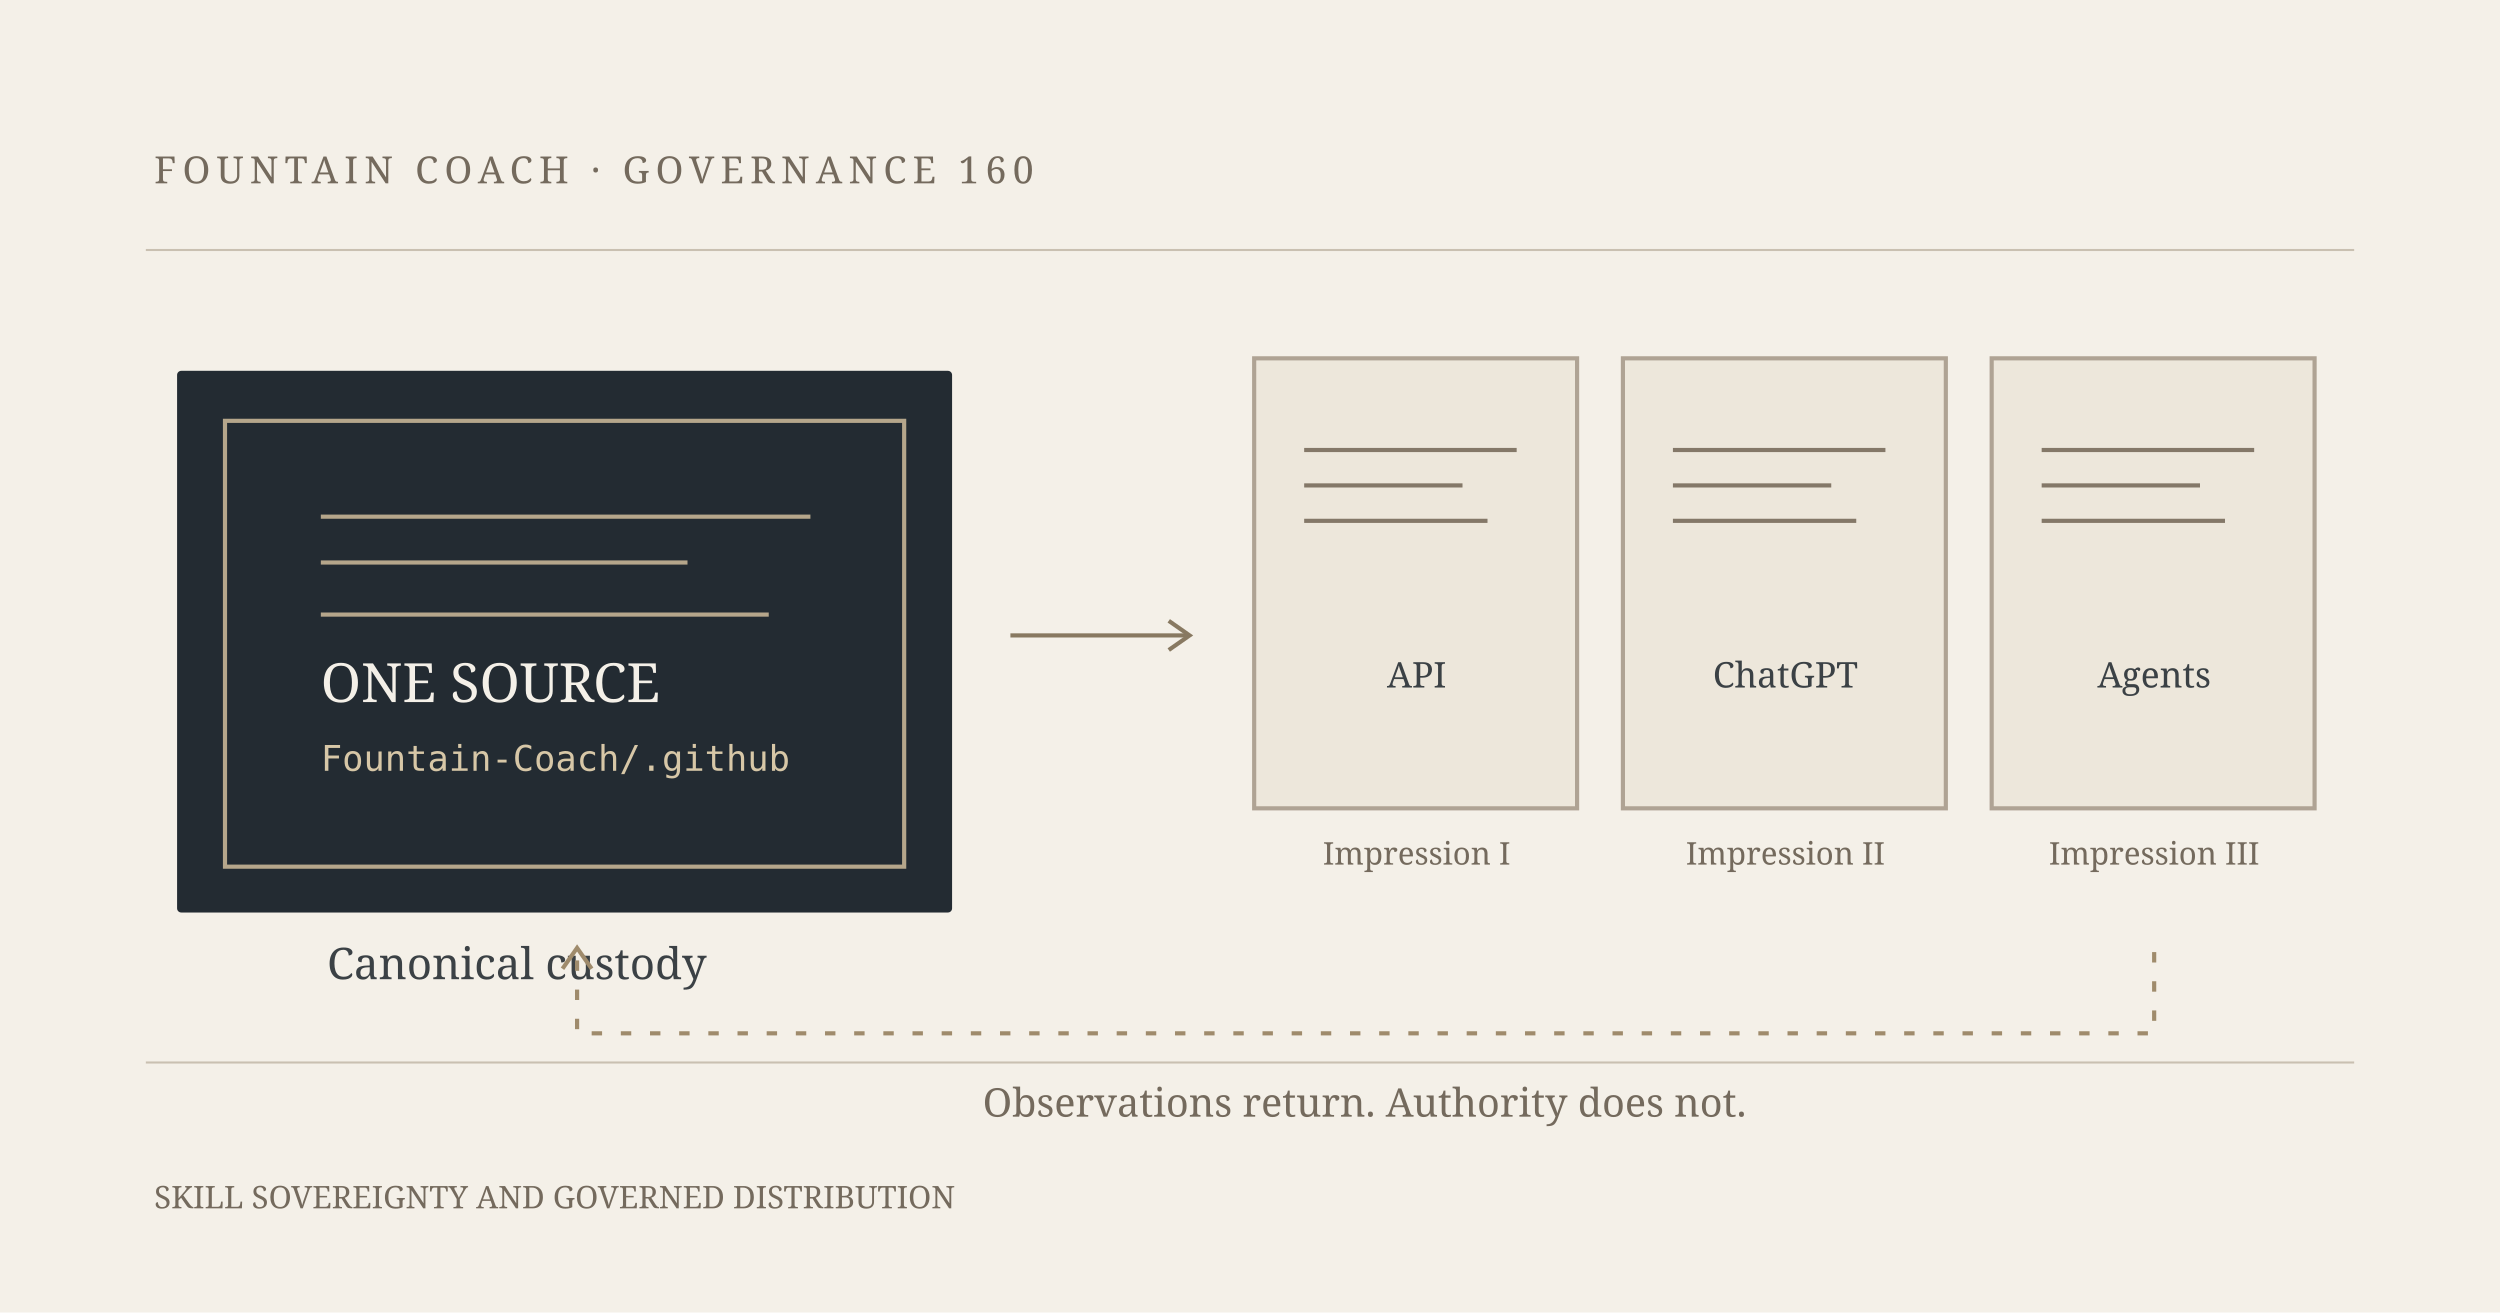
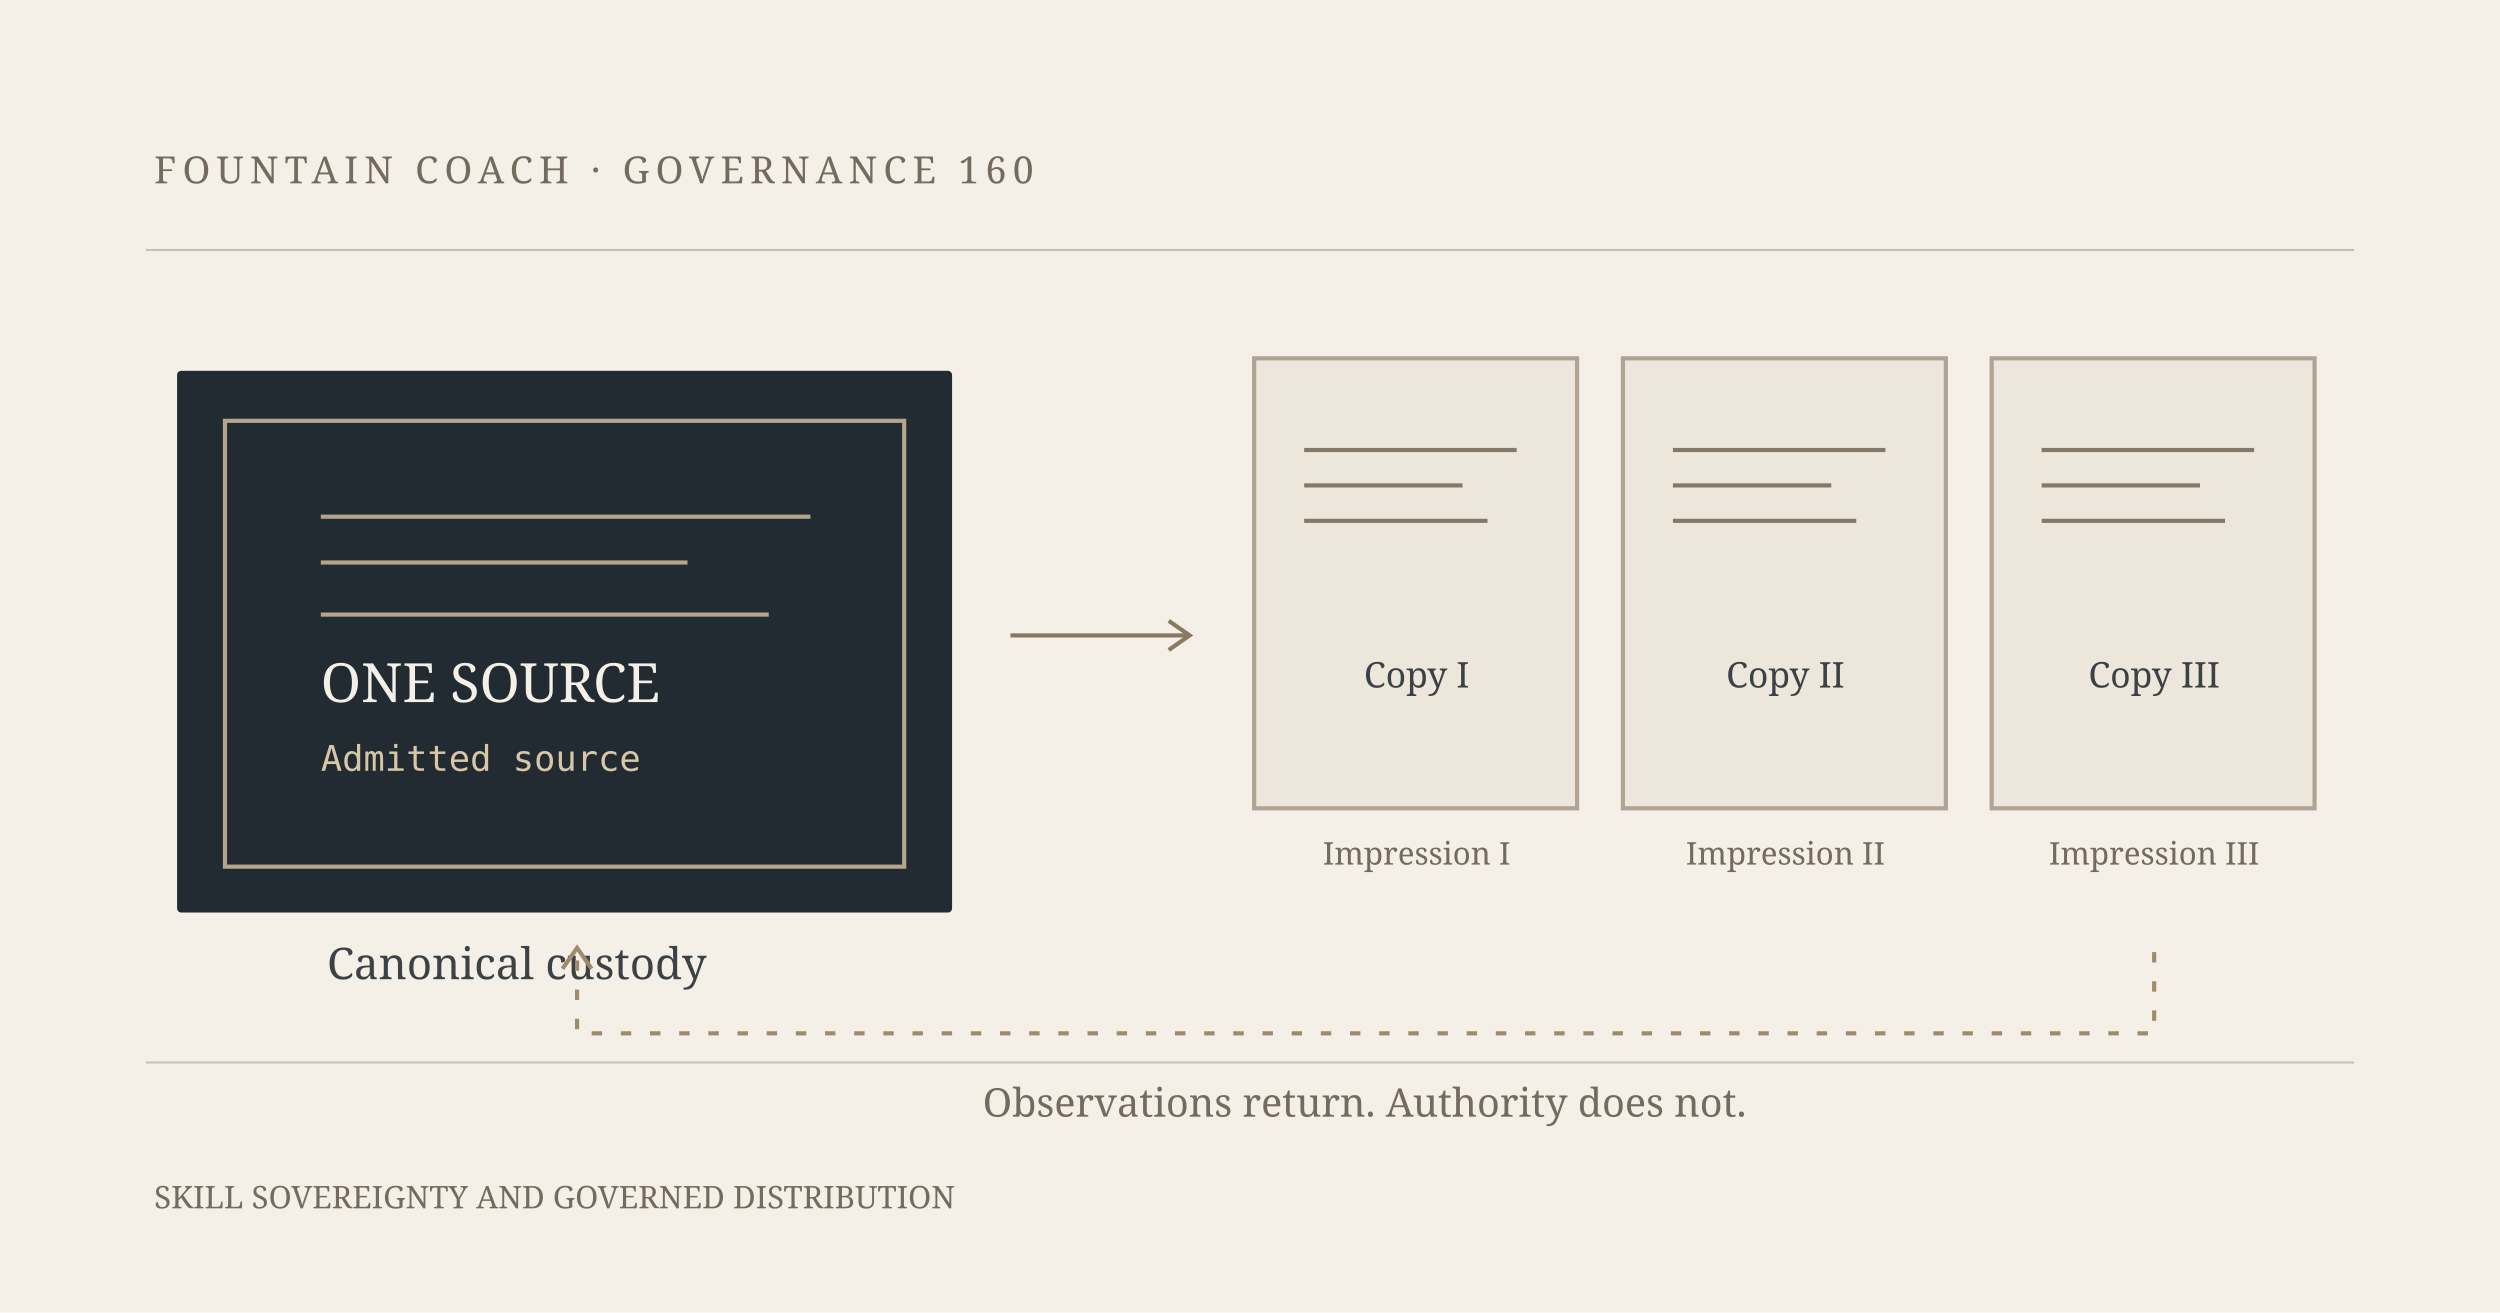
<svg xmlns="http://www.w3.org/2000/svg" viewBox="0 0 1200 630" role="img" aria-labelledby="title desc">
  <rect width="1200" height="630" fill="#f4f0e8" />
  <g stroke="#c9c0b1" stroke-width="1">
    <path d="M70 120H1130M70 510H1130" />
  </g>
  <text x="74" y="88" font-family="Georgia,serif" font-size="18" letter-spacing="3" fill="#746a5d">FOUNTAIN COACH · GOVERNANCE 160</text>
  <rect x="85" y="178" width="372" height="260" rx="2" fill="#232b32" />
  <rect x="108" y="202" width="326" height="214" fill="none" stroke="#b5a68b" stroke-width="2" />
  <path d="M154 248H389M154 270H330M154 295H369" stroke="#b5a68b" stroke-width="2" />
  <text x="154" y="337" font-family="Georgia,serif" font-size="26" fill="#f4f0e8">ONE SOURCE</text>
-   <text x="154" y="370" font-family="monospace" font-size="17" fill="#d7c7a7">Fountain-Coach/.github</text>
+   <text x="154" y="370" font-family="monospace" font-size="17" fill="#d7c7a7">Admitted source</text>
  <text x="157" y="470" font-family="Georgia,serif" font-size="21" fill="#3b4145">Canonical custody</text>
  <path d="M485 305H570" stroke="#887961" stroke-width="2" />
  <path d="M561 298L571 305L561 312" fill="none" stroke="#887961" stroke-width="2" />
  <g fill="#ede7db" stroke="#afa394" stroke-width="2">
    <rect x="602" y="172" width="155" height="216" />
    <rect x="779" y="172" width="155" height="216" />
    <rect x="956" y="172" width="155" height="216" />
  </g>
  <g stroke="#847868" stroke-width="2">
    <path d="M626 216H728M626 233H702M626 250H714M803 216H905M803 233H879M803 250H891M980 216H1082M980 233H1056M980 250H1068" />
  </g>
  <g fill="#3b4145" font-family="Georgia,serif" font-size="17" text-anchor="middle">
-     <text x="680" y="330">API</text>
-     <text x="857" y="330">ChatGPT</text>
-     <text x="1034" y="330">Agents</text>
+     <text x="680" y="330">Copy I</text>
+     <text x="857" y="330">Copy II</text>
+     <text x="1034" y="330">Copy III</text>
  </g>
  <g fill="#746a5d" font-family="Georgia,serif" font-size="15" text-anchor="middle">
    <text x="680" y="415">Impression I</text>
    <text x="857" y="415">Impression II</text>
    <text x="1034" y="415">Impression III</text>
  </g>
  <path d="M1034 457V496H277V456" fill="none" stroke="#9f8b6c" stroke-width="2" stroke-dasharray="5 9" />
  <path d="M270 465L277 455L284 465" fill="none" stroke="#9f8b6c" stroke-width="2" />
  <text x="655" y="536" text-anchor="middle" font-family="Georgia,serif" font-size="19" fill="#746a5d">Observations return. Authority does not.</text>
  <text x="74" y="580" font-family="Georgia,serif" font-size="15" fill="#746a5d">SKILL SOVEREIGNTY AND GOVERNED DISTRIBUTION</text>
</svg>
